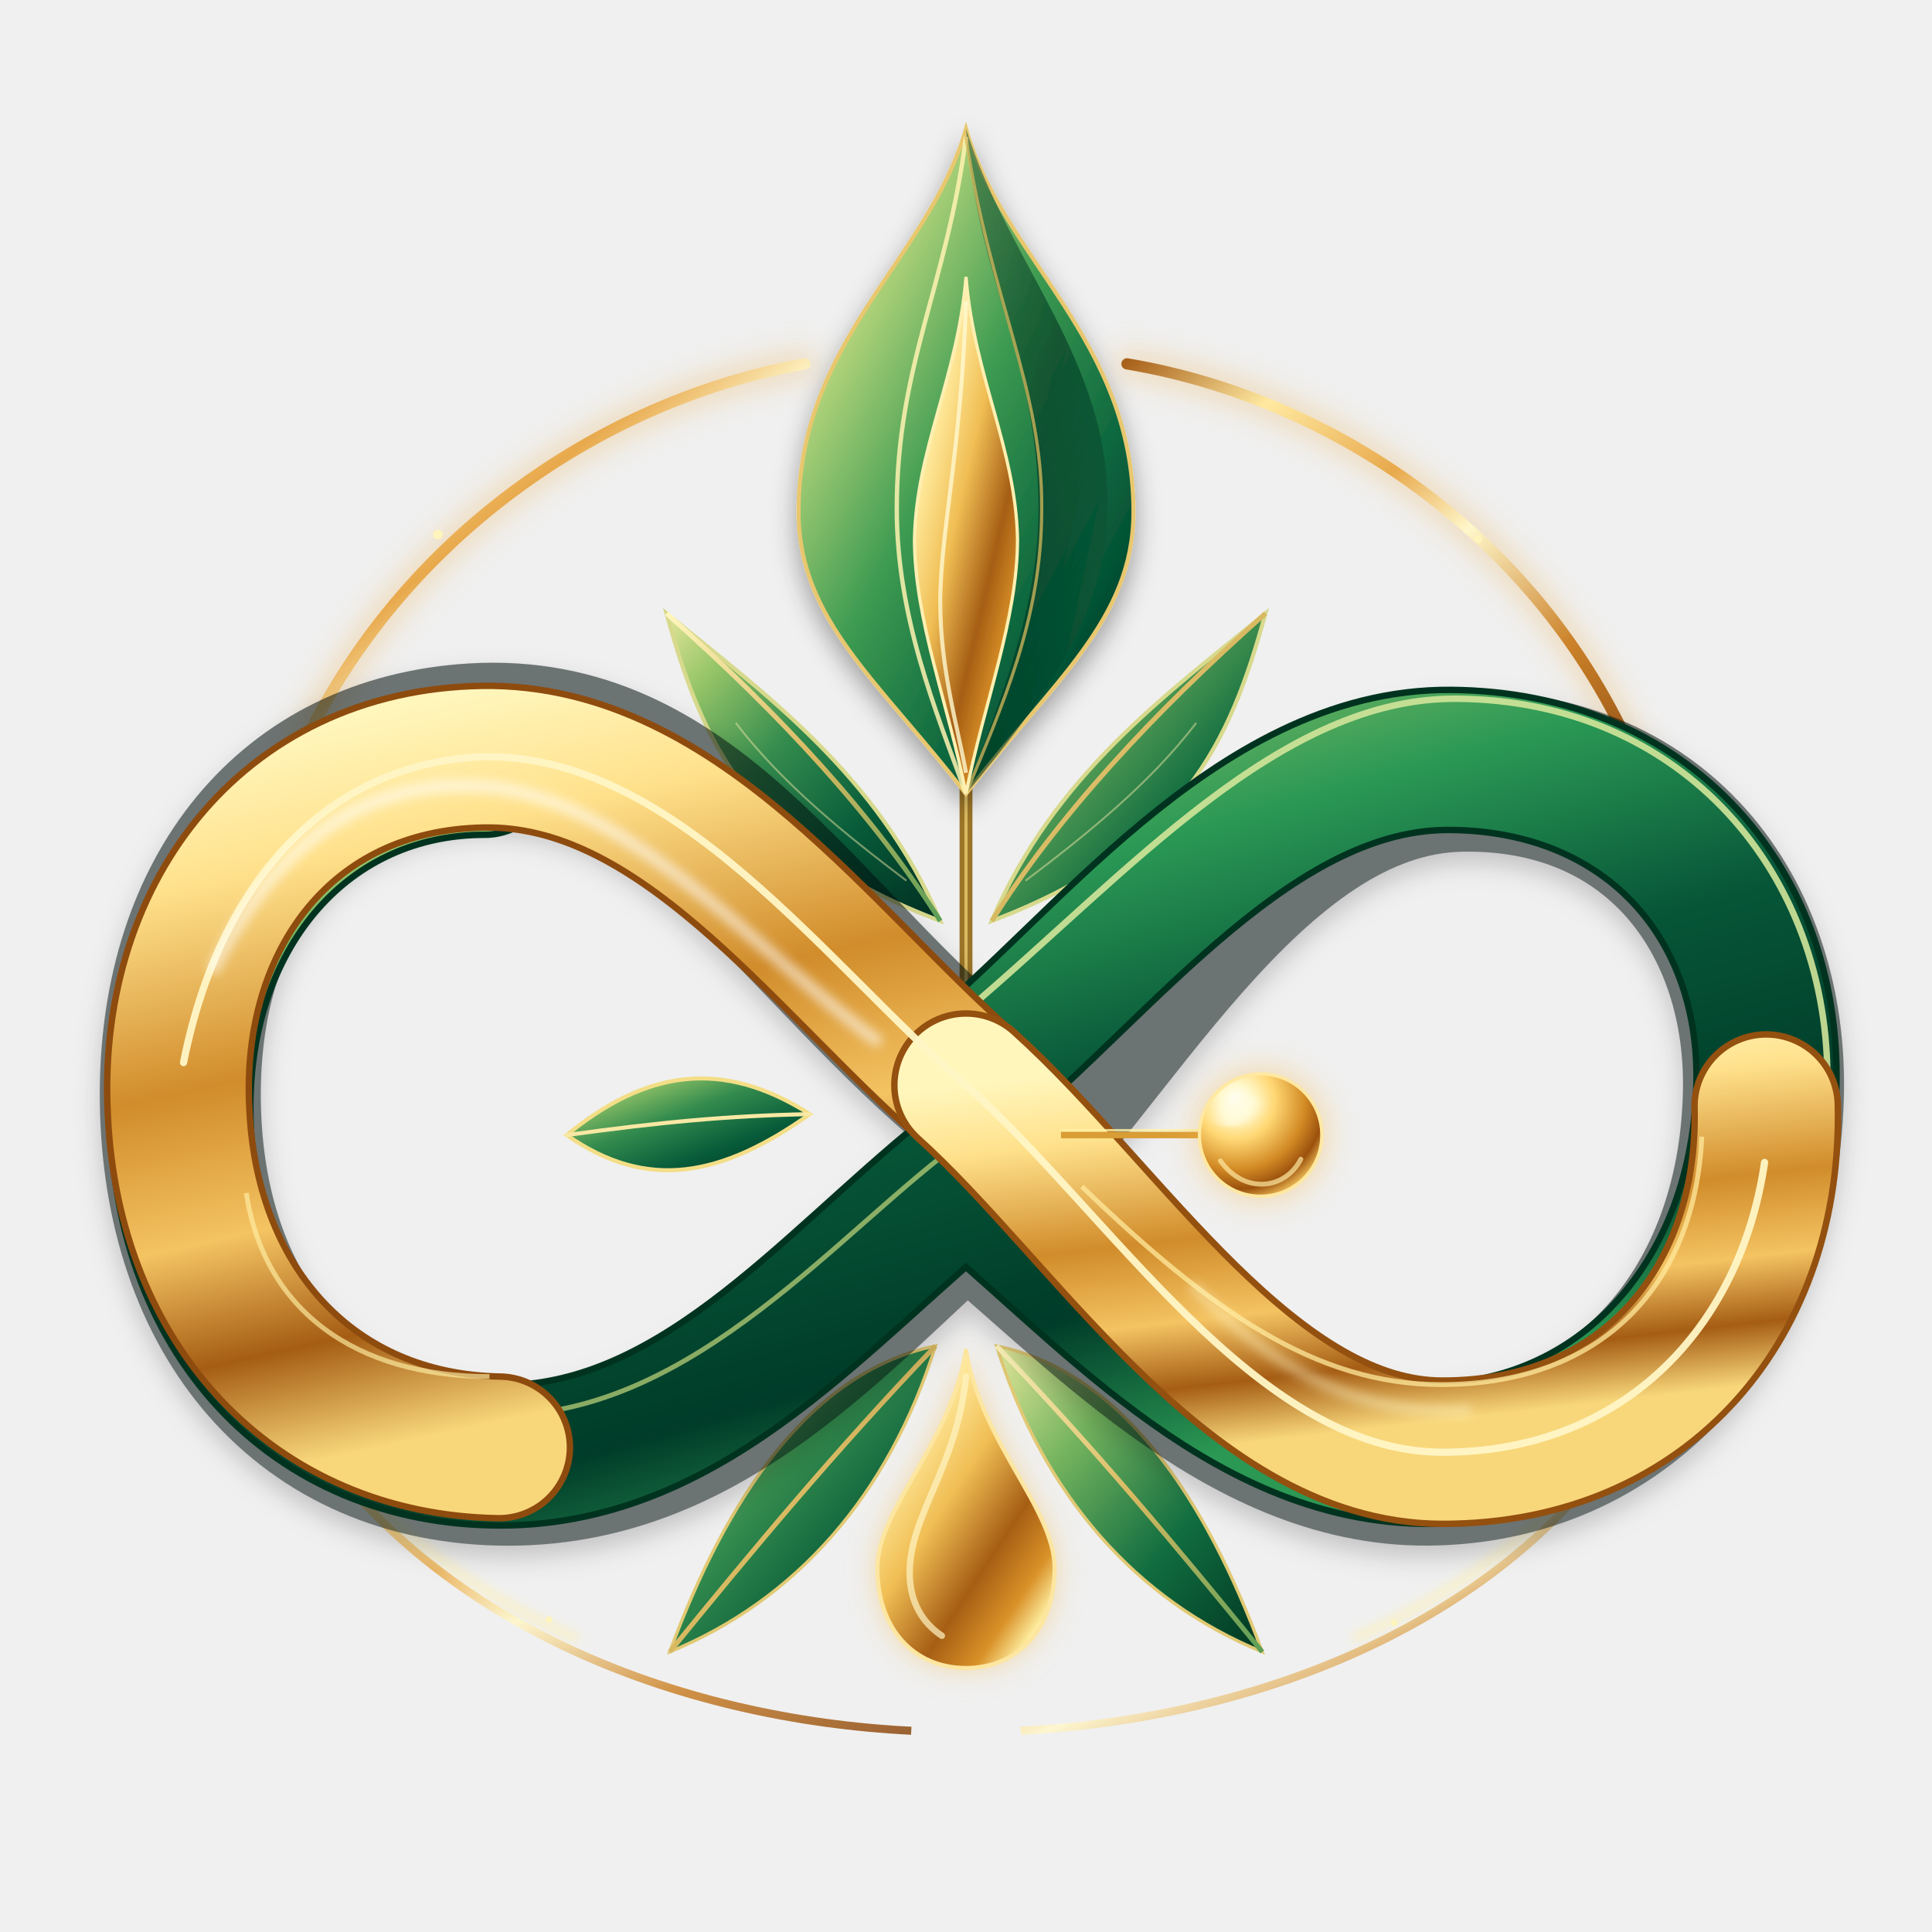
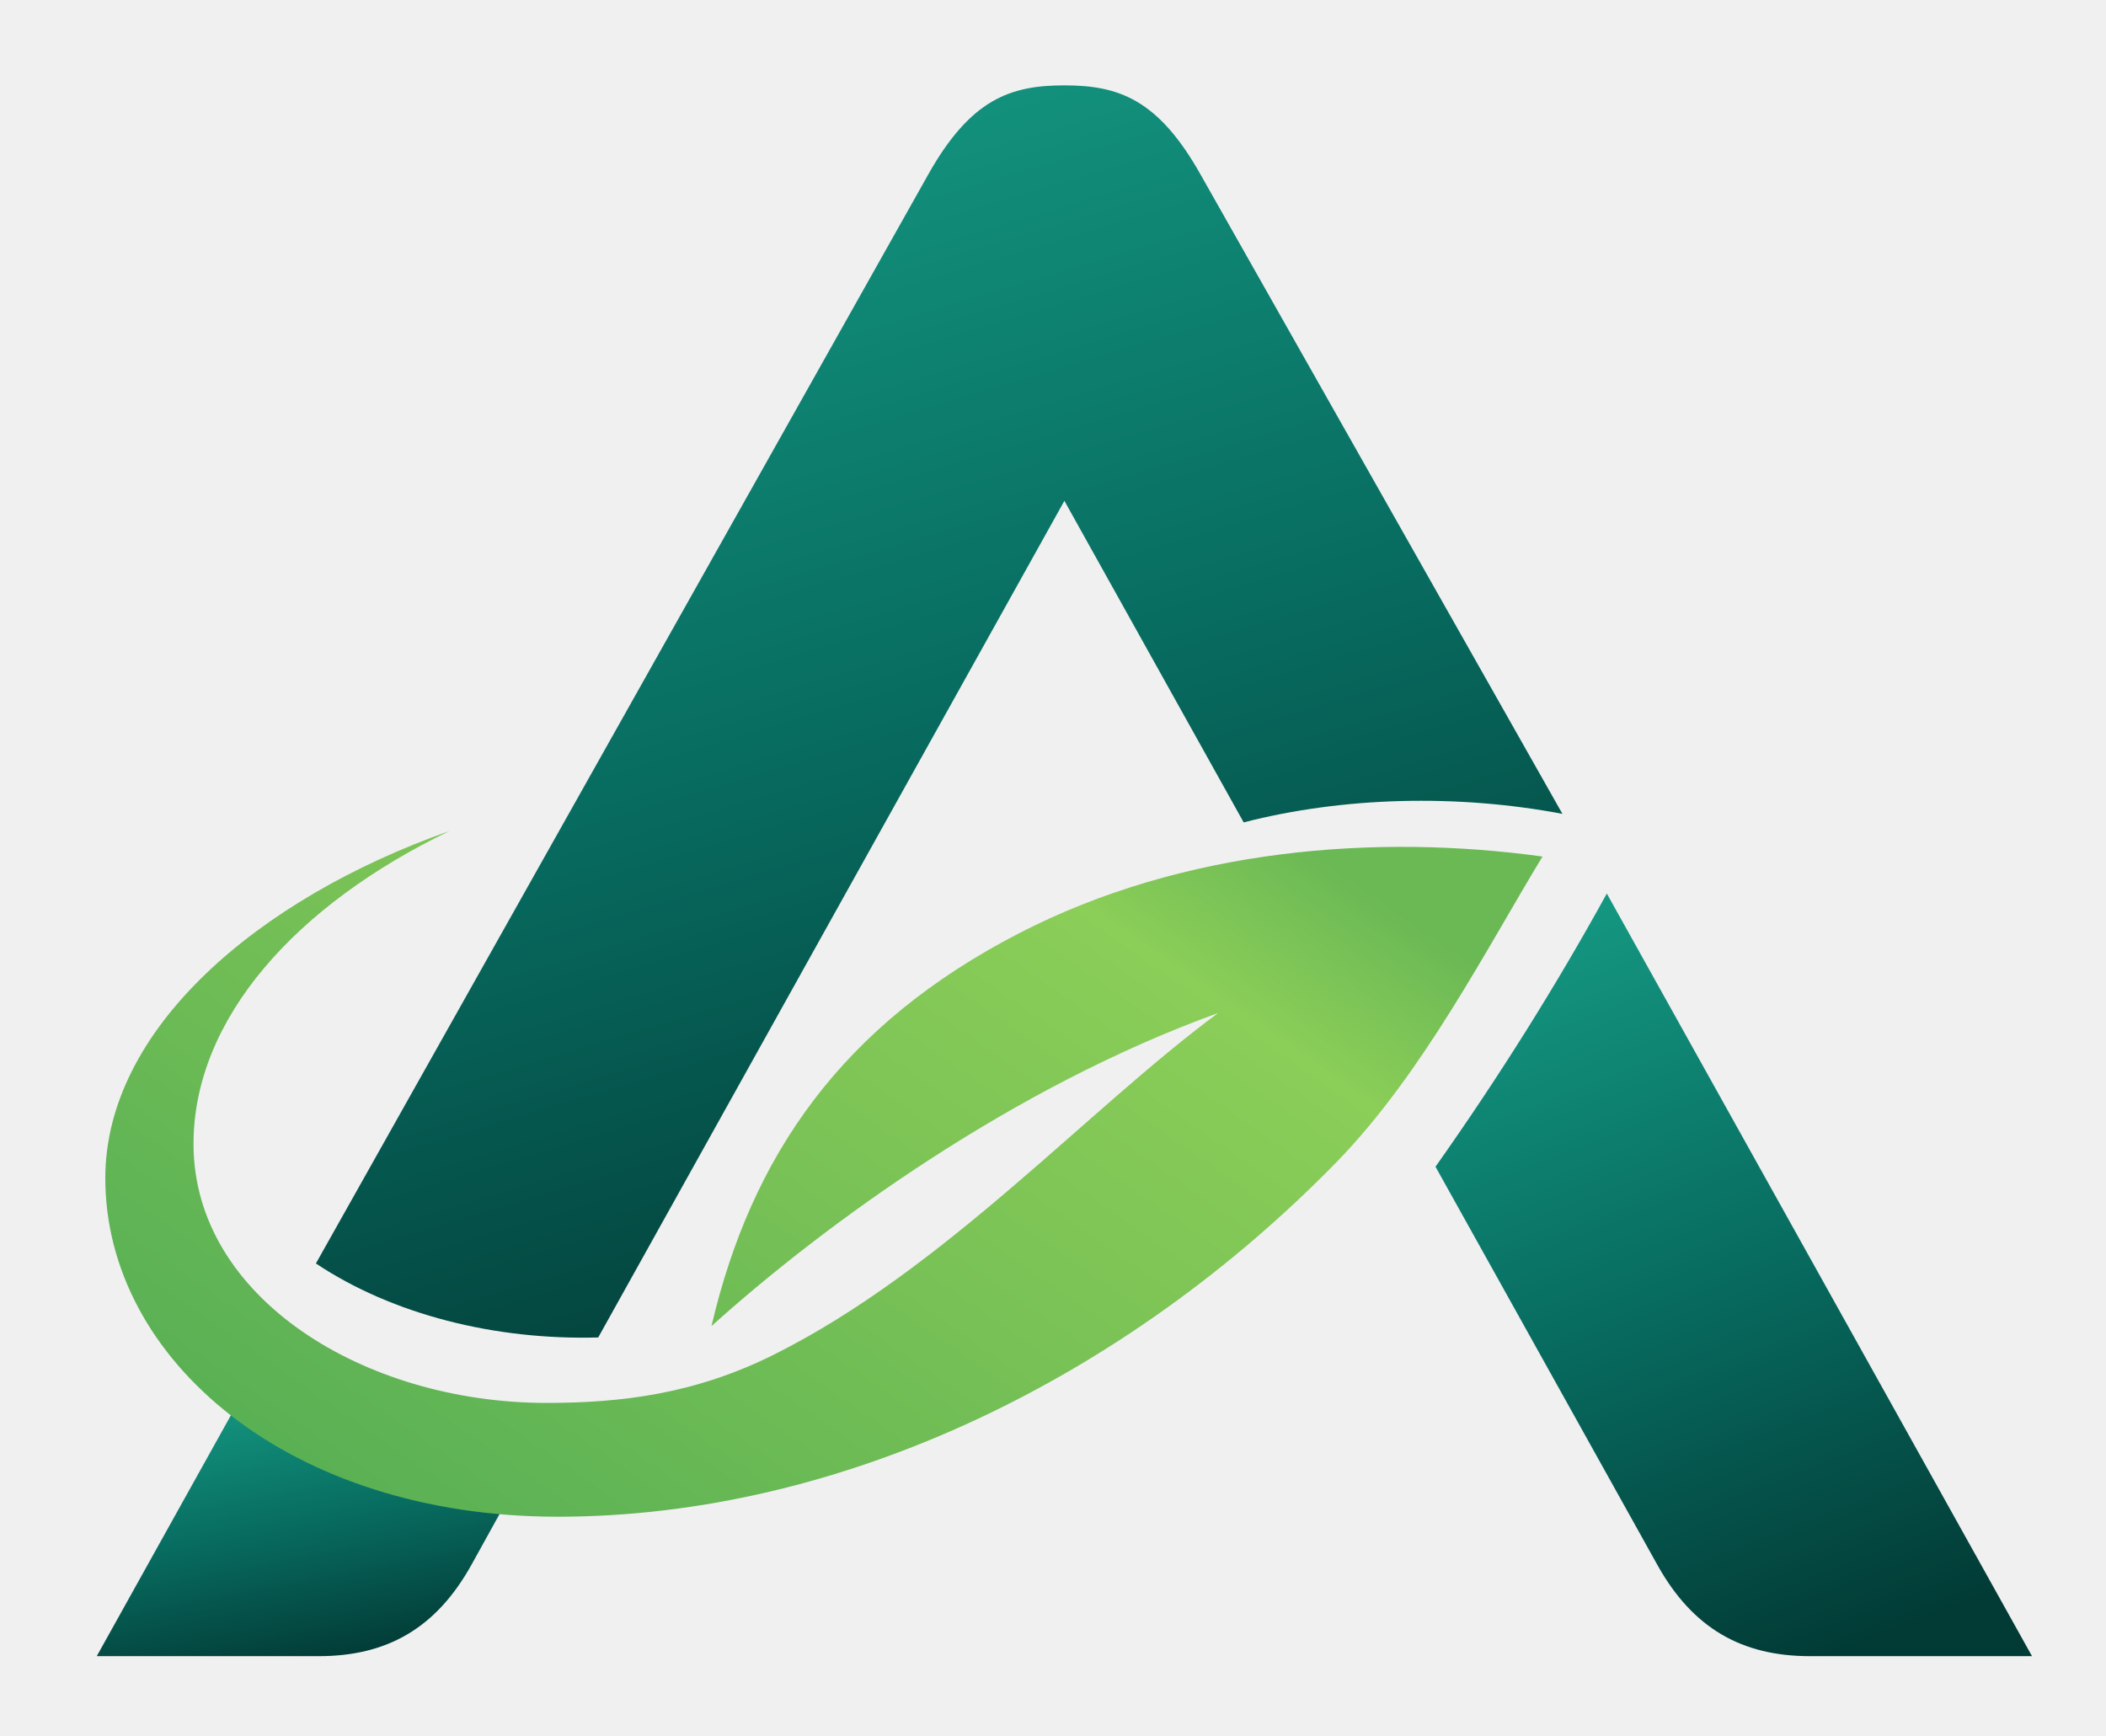
- <svg xmlns="http://www.w3.org/2000/svg" viewBox="0 0 1200 1200" width="1200" height="1200" fill="none" role="img" aria-labelledby="atreya-title atreya-desc">
+ <svg xmlns="http://www.w3.org/2000/svg" viewBox="0 0 370 305" fill="none" role="img" aria-labelledby="atreya-icon-title">
  <defs>
-     <linearGradient id="inf-gold" x1="0" y1="0" x2="1" y2="1">
-       <stop offset="0" stop-color="#8E4A0C" />
-       <stop offset=".12" stop-color="#D9972D" />
-       <stop offset=".24" stop-color="#FFF5B5" />
-       <stop offset=".37" stop-color="#F8D875" />
-       <stop offset=".53" stop-color="#BC7620" />
-       <stop offset=".69" stop-color="#F9D270" />
-       <stop offset=".83" stop-color="#FFF0A3" />
-       <stop offset="1" stop-color="#96500E" />
+     <linearGradient id="atreya-letter-gradient" x1="0.35" y1="0" x2="0.65" y2="1">
+       <stop offset="0%" stop-color="#149680" />
+       <stop offset="48%" stop-color="#086D61" />
+       <stop offset="100%" stop-color="#023B36" />
    </linearGradient>
-     <linearGradient id="inf-gold-face" x1="0" y1="0" x2=".25" y2="1">
-       <stop offset="0" stop-color="#FFF6BC" />
-       <stop offset=".18" stop-color="#FFE18C" />
-       <stop offset=".46" stop-color="#D18C2B" />
-       <stop offset=".67" stop-color="#F4C362" />
-       <stop offset=".84" stop-color="#A55D14" />
-       <stop offset="1" stop-color="#F8D77B" />
+     <linearGradient id="atreya-leaf-gradient" x1="0" y1="0.85" x2="0.95" y2="0.2">
+       <stop offset="0%" stop-color="#55AE54" />
+       <stop offset="55%" stop-color="#7BC356" />
+       <stop offset="85%" stop-color="#8BCE58" />
+       <stop offset="100%" stop-color="#6BB955" />
    </linearGradient>
-     <linearGradient id="inf-gold-edge" x1="0" y1="0" x2="1" y2="0">
-       <stop offset="0" stop-color="#8F4B13" />
-       <stop offset=".25" stop-color="#E6AB48" />
-       <stop offset=".5" stop-color="#FFF8CE" />
-       <stop offset=".78" stop-color="#E9AD45" />
-       <stop offset="1" stop-color="#7D430F" />
-     </linearGradient>
-     <linearGradient id="inf-green" x1=".1" y1="0" x2=".85" y2="1">
-       <stop offset="0" stop-color="#B9D86D" />
-       <stop offset=".15" stop-color="#61B15B" />
-       <stop offset=".34" stop-color="#0E7546" />
-       <stop offset=".54" stop-color="#00472F" />
-       <stop offset=".72" stop-color="#00351F" />
-       <stop offset=".87" stop-color="#167B49" />
-       <stop offset="1" stop-color="#8FBD60" />
-     </linearGradient>
-     <linearGradient id="inf-green-face" x1="0" y1="0" x2=".65" y2="1">
-       <stop offset="0" stop-color="#D4E58B" />
-       <stop offset=".18" stop-color="#84BC65" />
-       <stop offset=".36" stop-color="#2B9955" />
-       <stop offset=".58" stop-color="#075638" />
-       <stop offset=".82" stop-color="#003C29" />
-       <stop offset="1" stop-color="#2B9854" />
-     </linearGradient>
-     <linearGradient id="inf-green-dark" x1="0" y1="0" x2="1" y2="1">
-       <stop offset="0" stop-color="#185C37" />
-       <stop offset=".5" stop-color="#00301F" />
-       <stop offset="1" stop-color="#0D6A43" />
-     </linearGradient>
-     <linearGradient id="inf-leaf" x1="0" y1="0" x2="1" y2="1">
-       <stop offset="0" stop-color="#E4E69A" />
-       <stop offset=".17" stop-color="#98C668" />
-       <stop offset=".42" stop-color="#348C4E" />
-       <stop offset=".7" stop-color="#075B39" />
-       <stop offset="1" stop-color="#002D21" />
-     </linearGradient>
-     <linearGradient id="inf-leaf-right" x1="0" y1="0" x2="1" y2="1">
-       <stop offset="0" stop-color="#E5E99C" />
-       <stop offset=".3" stop-color="#75B45E" />
-       <stop offset=".65" stop-color="#116D40" />
-       <stop offset="1" stop-color="#003621" />
-     </linearGradient>
-     <linearGradient id="inf-leaf-top" x1=".05" y1=".05" x2=".95" y2="1">
-       <stop offset="0" stop-color="#FFF4B2" />
-       <stop offset=".18" stop-color="#B9D77C" />
-       <stop offset=".45" stop-color="#3C9A51" />
-       <stop offset=".73" stop-color="#08613C" />
-       <stop offset="1" stop-color="#002C20" />
-     </linearGradient>
-     <linearGradient id="inf-halo" x1="0" y1="0" x2="1" y2="1">
-       <stop offset="0" stop-color="#A9621B" />
-       <stop offset=".18" stop-color="#FFE9A0" />
-       <stop offset=".38" stop-color="#E8A94C" />
-       <stop offset=".52" stop-color="#FFF7CB" />
-       <stop offset=".75" stop-color="#CB8229" />
-       <stop offset="1" stop-color="#8C4912" />
-     </linearGradient>
-     <linearGradient id="inf-droplet" x1=".12" y1=".06" x2=".85" y2=".92">
-       <stop offset="0" stop-color="#FFF9D6" />
-       <stop offset=".2" stop-color="#FFE99B" />
-       <stop offset=".44" stop-color="#F0BE54" />
-       <stop offset=".7" stop-color="#A65E14" />
-       <stop offset=".88" stop-color="#D99128" />
-       <stop offset="1" stop-color="#FFF0A3" />
-     </linearGradient>
-     <radialGradient id="inf-orb" cx=".3" cy=".22" r=".85">
-       <stop offset="0" stop-color="#FFFFFF" />
-       <stop offset=".16" stop-color="#FFF8CB" />
-       <stop offset=".37" stop-color="#FFD875" />
-       <stop offset=".66" stop-color="#D38B25" />
-       <stop offset=".85" stop-color="#9B510D" />
-       <stop offset="1" stop-color="#F6C65D" />
-     </radialGradient>
-     <linearGradient id="inf-vein" x1="0" y1="0" x2="1" y2="1">
-       <stop offset="0" stop-color="#FFF7BE" />
-       <stop offset=".5" stop-color="#D8B961" />
-       <stop offset="1" stop-color="#5B9F57" />
-     </linearGradient>
-     <filter id="inf-soft-glow" x="-35%" y="-35%" width="170%" height="170%">
-       <feGaussianBlur stdDeviation="9" />
-     </filter>
-     <filter id="inf-small-glow" x="-35%" y="-35%" width="170%" height="170%">
-       <feGaussianBlur stdDeviation="3" />
-     </filter>
-     <filter id="inf-drop-shadow" x="-25%" y="-25%" width="150%" height="150%">
-       <feGaussianBlur in="SourceAlpha" stdDeviation="8" result="blur" />
-       <feOffset dy="7" result="offset" />
-       <feComponentTransfer in="offset" result="shadow">
-         <feFuncA type="linear" slope=".35" />
-       </feComponentTransfer>
-       <feMerge>
-         <feMergeNode in="shadow" />
-         <feMergeNode in="SourceGraphic" />
-       </feMerge>
-     </filter>
  </defs>
-   <g>
-     <path d="M176 492          C232 346 365 250 500 226" stroke="#EBAF4B" stroke-width="16" stroke-linecap="round" opacity=".35" filter="url(#inf-soft-glow)" />
-     <path d="M700 226          C837 249 970 345 1024 492" stroke="#EBAF4B" stroke-width="16" stroke-linecap="round" opacity=".35" filter="url(#inf-soft-glow)" />
-     <path d="M176 492          C232 346 365 250 500 226" stroke="url(#inf-halo)" stroke-width="7" stroke-linecap="round" />
-     <path d="M700 226          C837 249 970 345 1024 492" stroke="url(#inf-halo)" stroke-width="7" stroke-linecap="round" />
-     <path d="M177 868          C260 1010 424 1068 566 1075" stroke="url(#inf-halo)" stroke-width="5" opacity=".85" />
-     <path d="M634 1075          C786 1067 947 1004 1024 868" stroke="url(#inf-halo)" stroke-width="5" opacity=".85" />
-     <path d="M235 937 Q290 988 359 1018" stroke="#FFF0A0" stroke-width="5" opacity=".55" filter="url(#inf-small-glow)" />
-     <path d="M840 1018 Q910 988 965 937" stroke="#FFF0A0" stroke-width="5" opacity=".55" filter="url(#inf-small-glow)" />
-   </g>
-   <path d="M600 700 C600 571 600 457 600 319" stroke="#9B7428" stroke-width="8" stroke-linecap="round" />
-   <path d="M600 700 C600 571 600 457 600 319" stroke="#F3D777" stroke-width="2" opacity=".7" />
-   <g filter="url(#inf-drop-shadow)">
-     <path d="M600 80          C577 161 496 211 496 318          C496 385 546 423 600 493          C654 423 704 385 704 318          C704 211 623 161 600 80Z" fill="url(#inf-leaf-top)" stroke="#E8C76E" stroke-width="2.5" />
-     <path d="M600 80          C607 174 645 224 645 316          C645 377 622 432 600 493          C657 425 687 377 688 315          C689 224 627 165 600 80Z" fill="url(#inf-green-dark)" opacity=".58" />
-     <path d="M600 85          C588 178 557 227 557 316          C557 383 581 441 600 493" stroke="#FFF3B2" stroke-width="2.7" opacity=".85" />
-     <path d="M600 85          C614 183 648 242 647 317          C647 385 622 439 600 493" stroke="#D5B85C" stroke-width="2" opacity=".75" />
-     <path d="M600 172          C595 234 569 279 568 335          C568 385 589 437 600 493          C611 437 632 385 632 335          C631 279 605 234 600 172Z" fill="url(#inf-droplet)" stroke="#FFF0B2" stroke-width="2" />
-     <path d="M600 187          C597 280 584 331 584 374          C584 416 595 452 600 480" stroke="#FFF9D1" stroke-width="2.5" opacity=".8" />
-   </g>
-   <g>
-     <path d="M584 572          C545 481 475 431 414 381          C436 461 465 527 584 572Z" fill="url(#inf-leaf)" stroke="#D7D98C" stroke-width="2.5" />
-     <path d="M584 572          C543 507 485 444 414 381" stroke="url(#inf-vein)" stroke-width="3" />
-     <path d="M563 547          C526 519 486 487 457 449" stroke="#E6E3A0" stroke-width="1.2" opacity=".5" />
-     <path d="M616 572          C655 481 725 431 786 381          C764 461 735 527 616 572Z" fill="url(#inf-leaf-right)" stroke="#D7D98C" stroke-width="2.5" />
-     <path d="M616 572          C657 507 715 444 786 381" stroke="url(#inf-vein)" stroke-width="3" />
-     <path d="M637 547          C674 519 714 487 743 449" stroke="#E6E3A0" stroke-width="1.2" opacity=".5" />
-   </g>
-   <g>
-     <path d="M581 836          C503 852 451 931 416 1026          C494 994 552 929 581 836Z" fill="url(#inf-leaf)" stroke="#E1C974" stroke-width="2" />
-     <path d="M416 1026 C469 961 518 902 581 836" stroke="url(#inf-vein)" stroke-width="3" />
-     <path d="M619 836          C697 852 749 931 784 1026          C706 994 648 929 619 836Z" fill="url(#inf-leaf-right)" stroke="#E1C974" stroke-width="2" />
-     <path d="M784 1026 C731 961 682 902 619 836" stroke="url(#inf-vein)" stroke-width="3" />
-   </g>
-   <path d="M600 838        C591 896 545 937 545 974        C545 1012 568 1036 600 1036        C632 1036 655 1012 655 974        C655 937 609 896 600 838Z" fill="#F1B94D" opacity=".5" filter="url(#inf-soft-glow)" />
-   <path d="M600 838        C591 896 545 937 545 974        C545 1012 568 1036 600 1036        C632 1036 655 1012 655 974        C655 937 609 896 600 838Z" fill="url(#inf-droplet)" stroke="#FDE6A0" stroke-width="2.5" />
-   <path d="M600 855        C594 912 565 941 565 977        C565 995 573 1008 585 1016" stroke="#FFF5C5" stroke-width="4" stroke-linecap="round" opacity=".7" />
-   <path d="M600 670        C489 575 426 454 294 462        C180 469 113 556 112 677        C111 812 186 907 310 910        C437 913 517 814 600 741        C684 667 772 481 908 479        C1032 477 1101 573 1095 687        C1089 818 1004 909 887 910        C772 911 681 807 600 741" stroke="#000E0A" stroke-width="100" stroke-linecap="round" stroke-linejoin="round" opacity=".55" filter="url(#inf-drop-shadow)" />
-   <path d="M600 670        C685 601 779 471 901 472        C1024 473 1102 562 1097 679        C1092 809 1005 902 889 903        C771 904 683 797 600 730        C513 800 431 904 311 904        C193 904 112 817 112 688        C112 565 191 475 301 475" stroke="#00331F" stroke-width="91" stroke-linecap="round" stroke-linejoin="round" />
-   <path d="M600 670        C685 601 779 471 901 472        C1024 473 1102 562 1097 679        C1092 809 1005 902 889 903        C771 904 683 797 600 730        C513 800 431 904 311 904        C193 904 112 817 112 688        C112 565 191 475 301 475" stroke="url(#inf-green-face)" stroke-width="83" stroke-linecap="round" stroke-linejoin="round" />
-   <path d="M601 627        C701 542 795 433 905 434        C1045 435 1137 543 1135 674        C1133 797 1052 890 943 925" stroke="#D1E59A" stroke-width="4" stroke-linecap="round" opacity=".9" />
-   <path d="M154 790        C183 869 240 879 311 879        C432 879 523 762 600 707" stroke="#C3D77C" stroke-width="3" opacity=".7" stroke-linecap="round" />
-   <path d="M600 674        C510 595 422 468 300 470        C177 472 104 571 111 692        C117 812 195 897 310 899" stroke="#8E4B0E" stroke-width="92" stroke-linecap="round" stroke-linejoin="round" />
-   <path d="M600 674        C510 595 422 468 300 470        C177 472 104 571 111 692        C117 812 195 897 310 899" stroke="url(#inf-gold-face)" stroke-width="84" stroke-linecap="round" stroke-linejoin="round" />
-   <path d="M600 674        C688 753 777 902 896 902        C1024 902 1100 807 1097 687" stroke="#93500F" stroke-width="93" stroke-linecap="round" stroke-linejoin="round" />
-   <path d="M600 674        C688 753 777 902 896 902        C1024 902 1100 807 1097 687" stroke="url(#inf-gold-face)" stroke-width="85" stroke-linecap="round" stroke-linejoin="round" />
-   <path d="M114 660        C136 549 202 474 300 470        C420 468 513 599 600 674        C689 753 780 902 896 902        C1008 902 1081 825 1096 722" stroke="#FFF6C5" stroke-width="4.5" stroke-linecap="round" opacity=".95" />
-   <path d="M153 741        C164 814 221 855 304 855" stroke="#FFF0A5" stroke-width="3" opacity=".65" />
-   <path d="M672 737        C752 814 817 860 895 860        C996 860 1053 797 1057 706" stroke="#FFE99C" stroke-width="3" opacity=".75" />
-   <path d="M133 601        C177 512 239 482 306 489        C392 499 470 591 544 646" stroke="#FFFFFF" stroke-width="8" stroke-linecap="round" opacity=".55" filter="url(#inf-small-glow)" />
-   <path d="M742 800        C800 859 851 879 911 876" stroke="#FFF5C5" stroke-width="7" stroke-linecap="round" opacity=".45" filter="url(#inf-small-glow)" />
-   <path d="M352 705        C401 665 448 657 503 692        C448 731 402 740 352 705Z" fill="url(#inf-leaf)" stroke="#F3DE87" stroke-width="2.5" />
-   <path d="M352 705 C410 697 452 693 503 692" stroke="#F7E8A4" stroke-width="2.5" stroke-linecap="round" />
-   <path d="M659 705 H769" stroke="#D99D35" stroke-width="4" />
-   <path d="M659 702 H769" stroke="#FFF2A5" stroke-width="1.5" opacity=".8" />
-   <circle cx="783" cy="705" r="43" fill="#F6B746" opacity=".35" filter="url(#inf-soft-glow)" />
-   <circle cx="783" cy="705" r="38" fill="url(#inf-orb)" stroke="#FFE8A1" stroke-width="2" />
-   <ellipse cx="769" cy="690" rx="13" ry="8" fill="#FFFCE0" opacity=".75" transform="rotate(-35 769 690)" filter="url(#inf-small-glow)" />
-   <path d="M758 721 C773 742 798 739 808 720" stroke="#FFE9A2" stroke-width="3" opacity=".7" stroke-linecap="round" />
-   <g fill="#FFF4BB">
-     <circle cx="272" cy="332" r="3" />
-     <circle cx="918" cy="335" r="2.5" />
-     <circle cx="341" cy="1006" r="2" />
-     <circle cx="866" cy="1008" r="2" />
-   </g>
+   <path fill="url(#atreya-letter-gradient)" d="       M 55.5 222       L 163 30.8       C 170.5 17.4 177.5 15 187 15       C 196.5 15 203.5 17.4 211 30.8       L 274.5 143       C 256 139.5 236 140 218.5 144.5       L 187 88       L 105.1 235       C 87 235.5 69 231 55.5 222       Z     " />
+   <path fill="url(#atreya-letter-gradient)" d="       M 42.5 245.2       C 56 255 72 261 89 263.8       L 82.8 275       C 76.6 286.1 68 291 56 291       H 17       L 42.5 245.2       Z     " />
+   <path fill="url(#atreya-letter-gradient)" d="       M 282.3 157       L 357 291       H 318       C 306 291 297.4 286.1 291.2 275       L 252.2 205       C 263.5 189 273.5 173 282.3 157       Z     " />
+   <path fill="url(#atreya-leaf-gradient)" d="       M 79 146       C 45 158 18.5 181 18.5 207       C 18.5 239 51 266.5 98 266.5       C 148 266.5 198 242 235 204       C 250 188.5 261 167 271 150.5       C 242 146.5 208 149 179 164       C 148 180 132 203 125 233       C 145 215 178 191 214 178       C 191 195 166 223 136 238       C 122 245 109 246.5 96 246.5       C 64 246.5 34 228 34 201       C 34 179 52 159 79 146       Z     " />
</svg>
